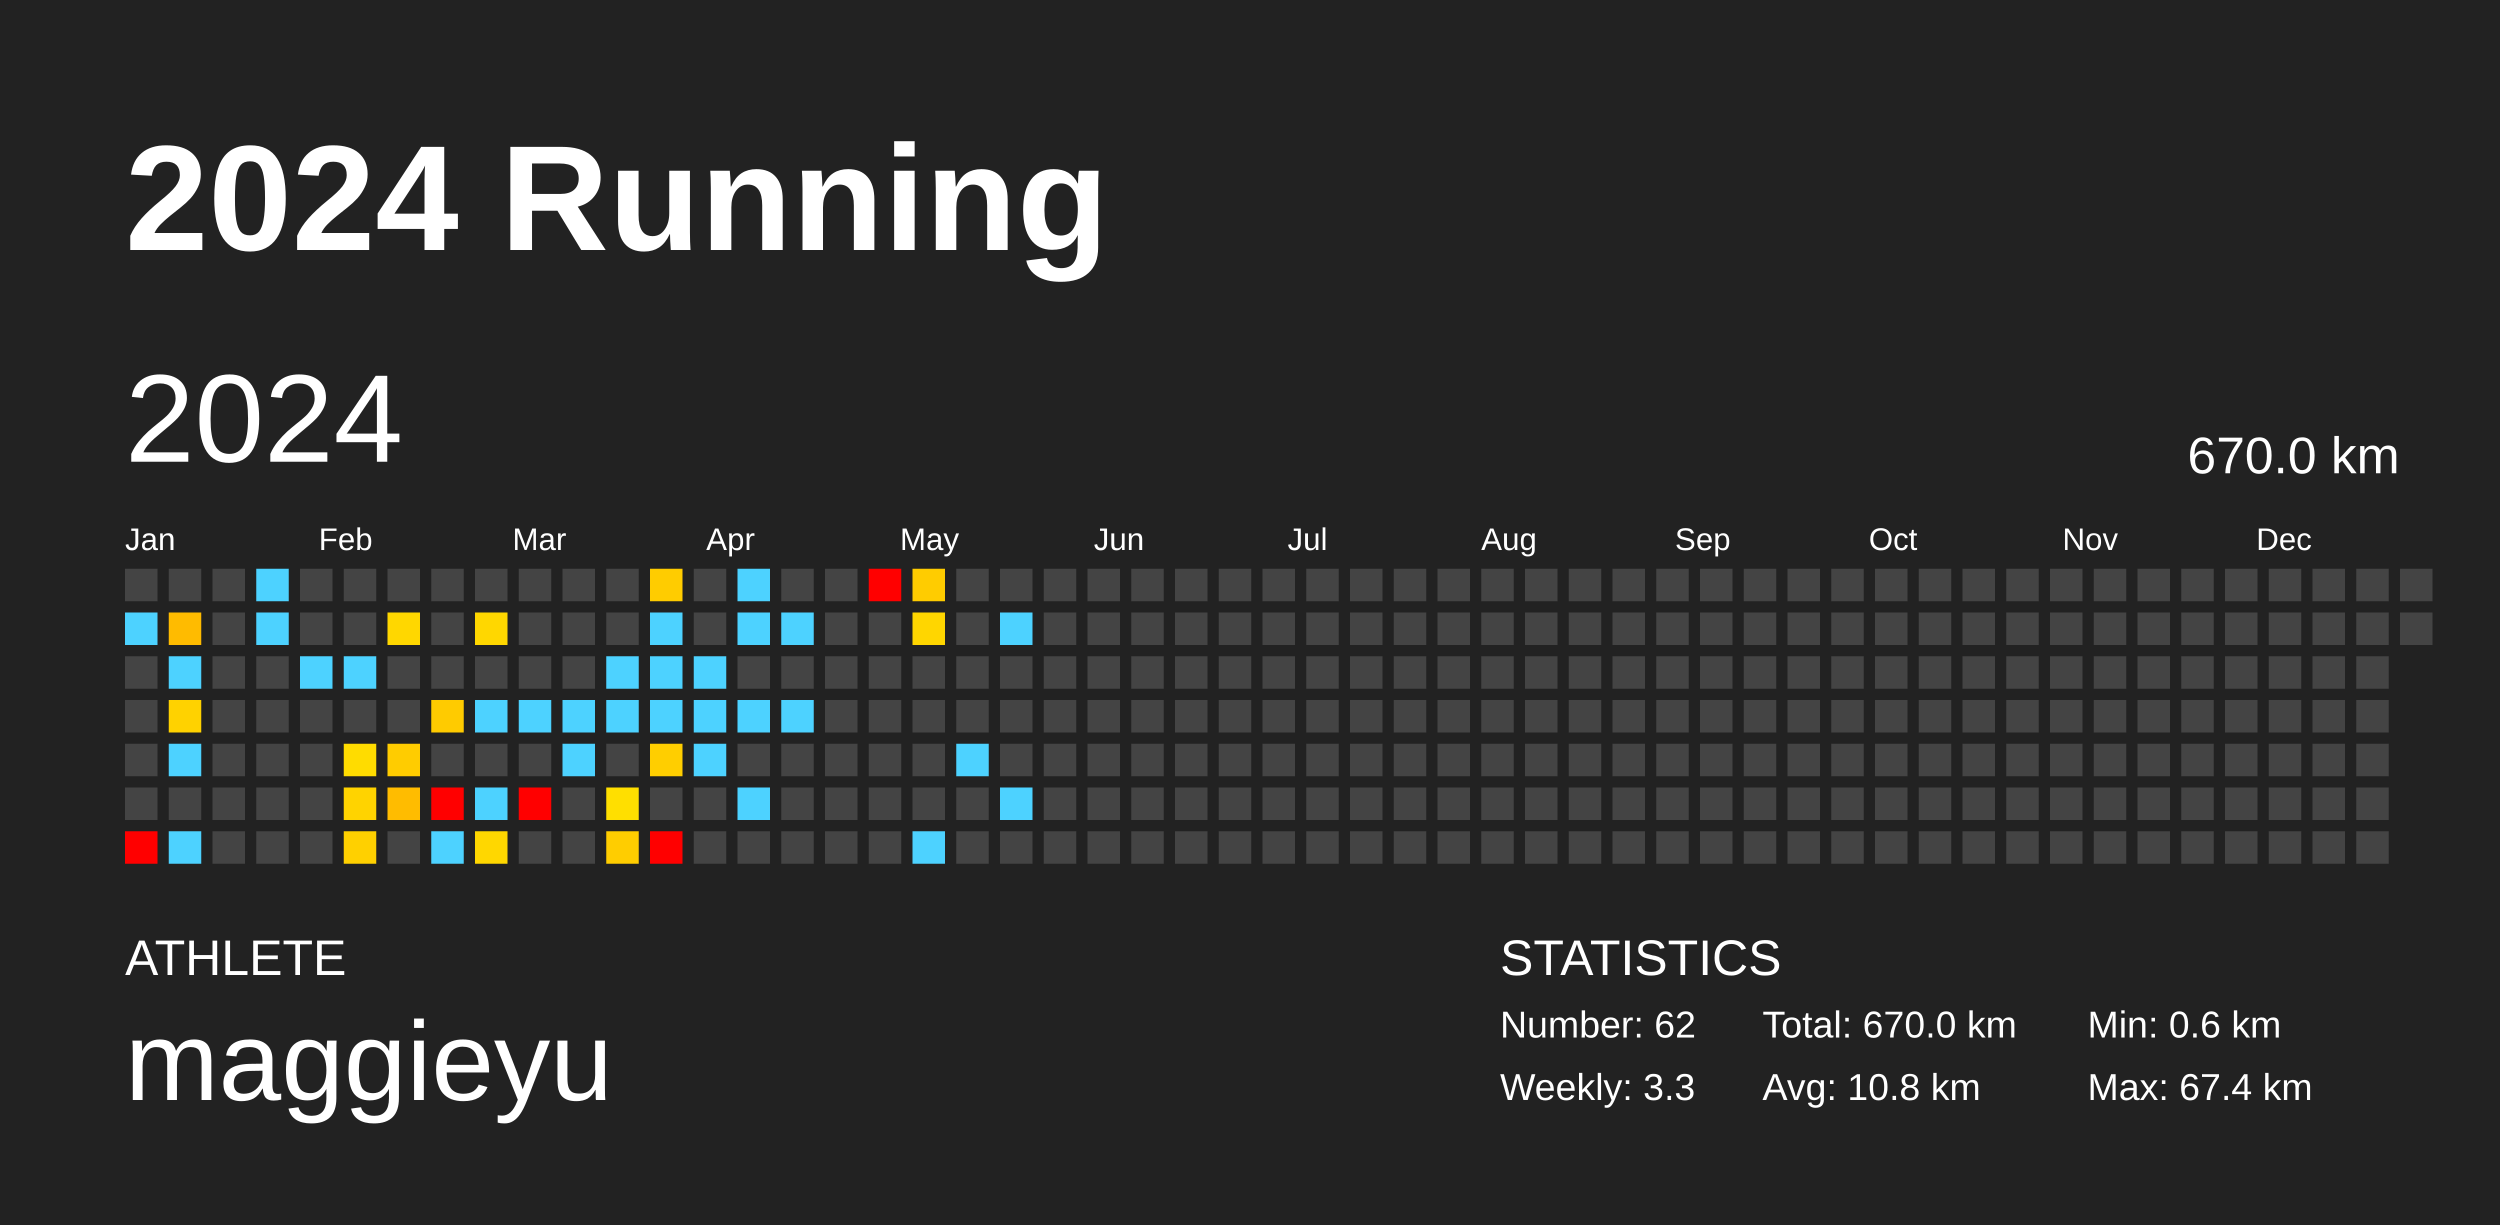
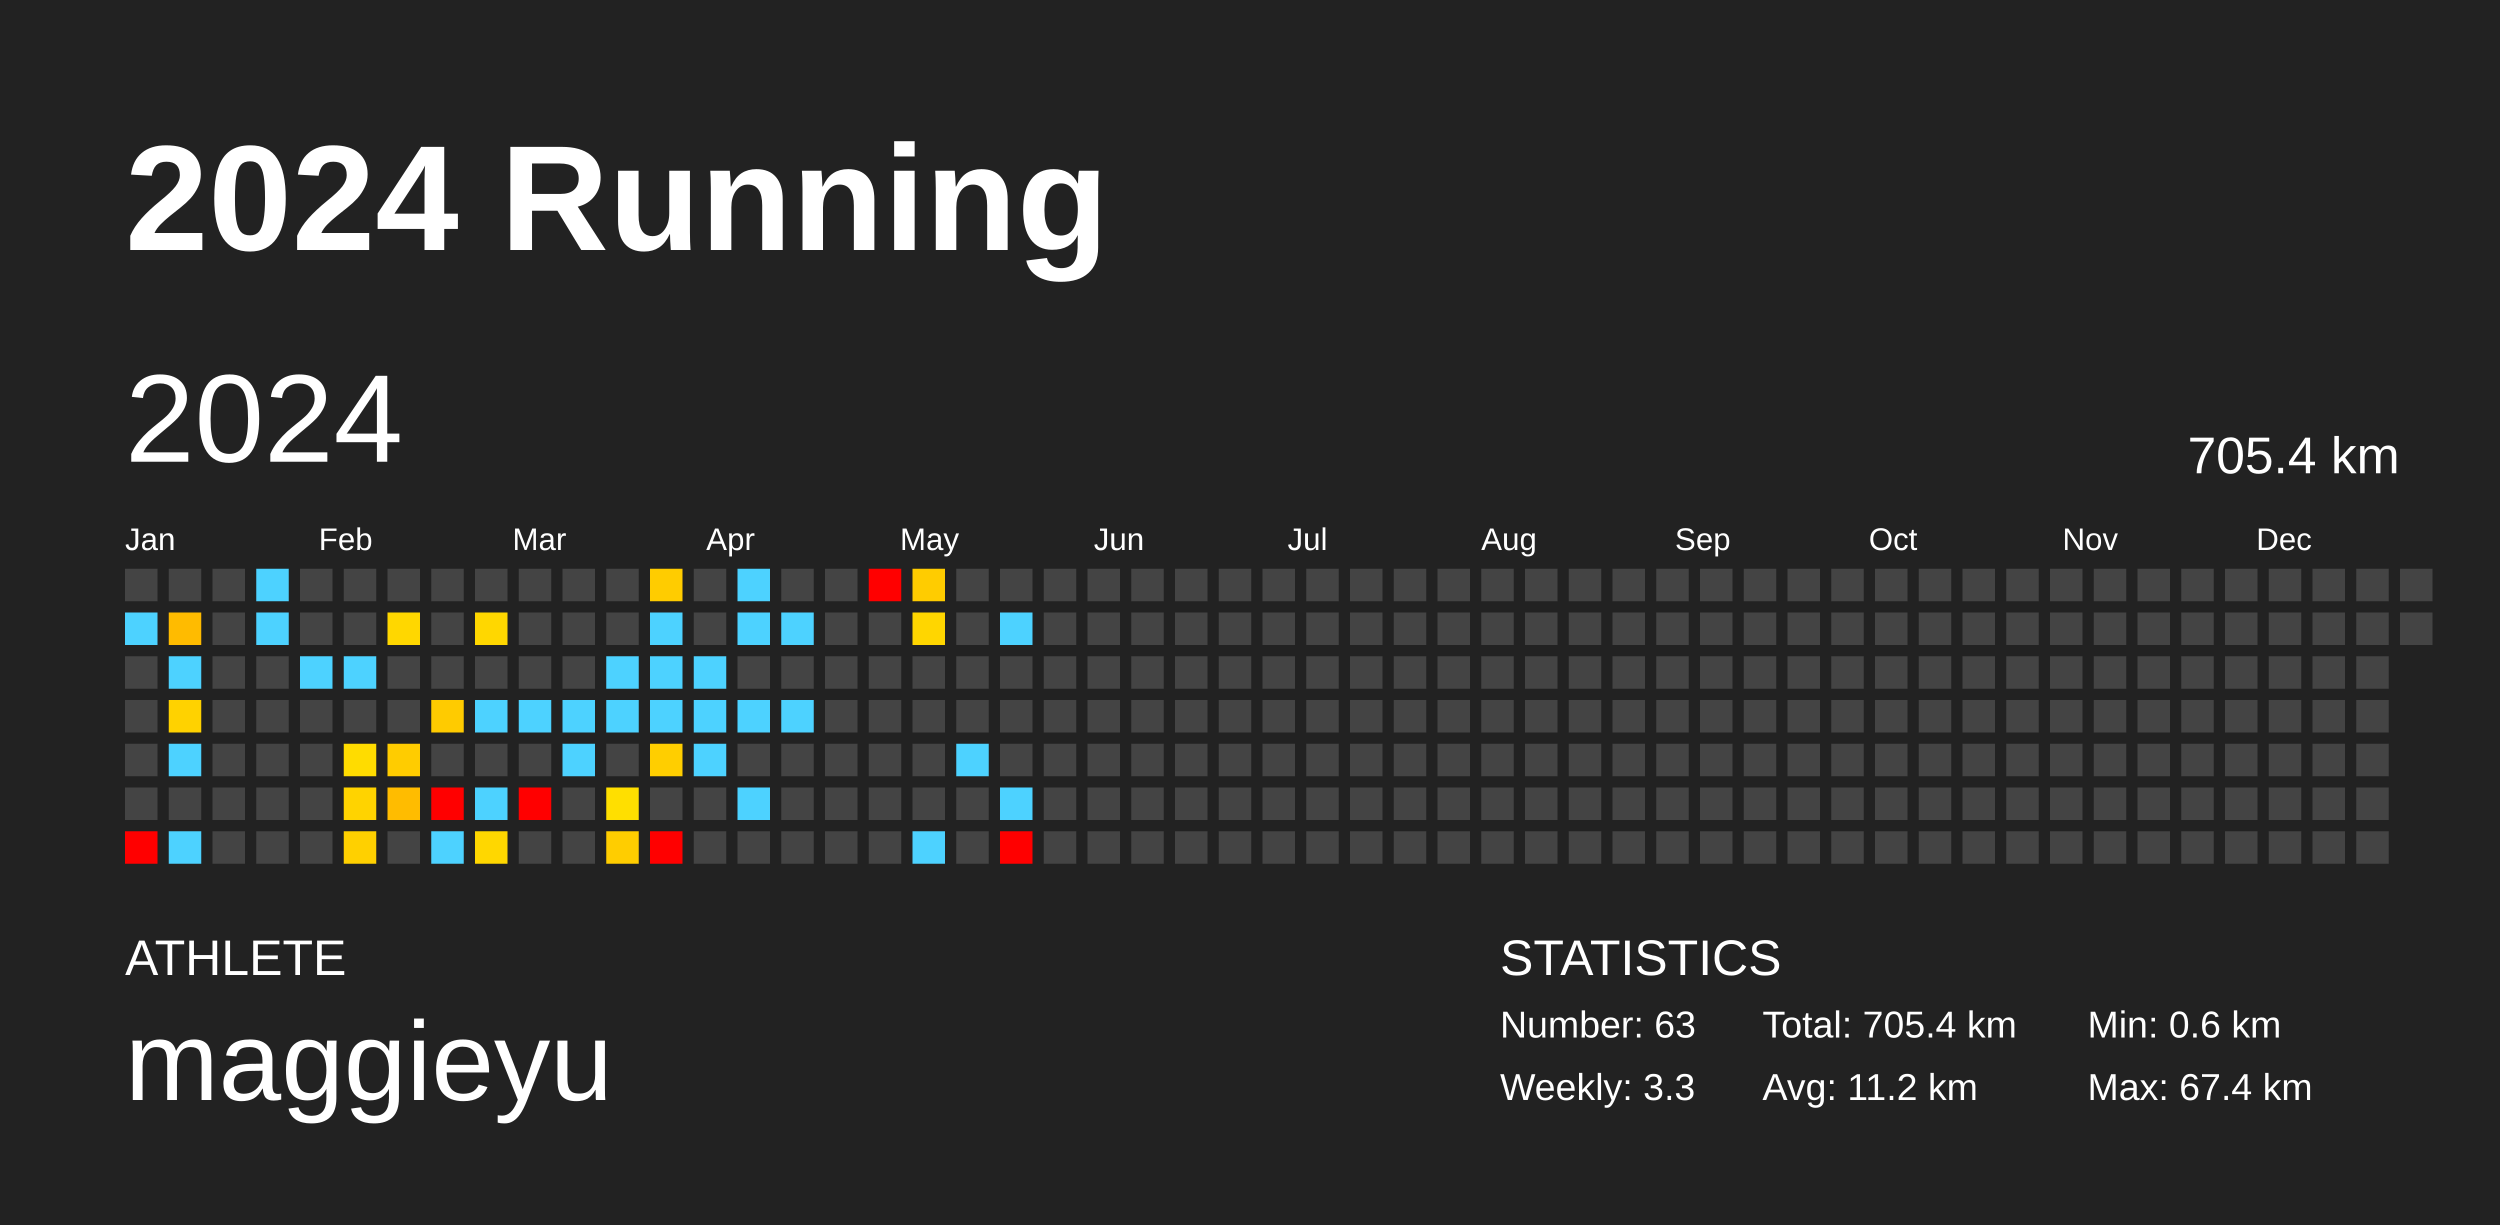
<svg xmlns="http://www.w3.org/2000/svg" baseProfile="full" height="98mm" version="1.1" viewBox="0,0,200,98" width="200mm">
  <defs />
  <rect fill="#222222" height="98" width="200" x="0" y="0" />
  <text fill="#FFFFFF" style="font-size:12px; font-family:Arial; font-weight:bold;" x="10" y="20">2024 Running</text>
  <text fill="#FFFFFF" style="font-size:4px; font-family:Arial" x="10" y="78">ATHLETE</text>
  <text fill="#FFFFFF" style="font-size:9px; font-family:Arial" x="10" y="88">maggieyu</text>
  <text fill="#FFFFFF" style="font-size:4px; font-family:Arial" x="120" y="78">STATISTICS</text>
-   <text fill="#FFFFFF" style="font-size:3px; font-family:Arial" x="120" y="83">Number: 62</text>
+   <text fill="#FFFFFF" style="font-size:3px; font-family:Arial" x="120" y="83">Number: 63</text>
  <text fill="#FFFFFF" style="font-size:3px; font-family:Arial" x="120" y="88">Weekly: 3.3</text>
-   <text fill="#FFFFFF" style="font-size:3px; font-family:Arial" x="141" y="83">Total: 670.0 km</text>
-   <text fill="#FFFFFF" style="font-size:3px; font-family:Arial" x="141" y="88">Avg: 10.8 km</text>
+   <text fill="#FFFFFF" style="font-size:3px; font-family:Arial" x="141" y="83">Total: 705.4 km</text>
+   <text fill="#FFFFFF" style="font-size:3px; font-family:Arial" x="141" y="88">Avg: 11.2 km</text>
  <text fill="#FFFFFF" style="font-size:3px; font-family:Arial" x="167" y="83">Min: 0.6 km</text>
  <text fill="#FFFFFF" style="font-size:3px; font-family:Arial" x="167" y="88">Max: 67.4 km</text>
  <text dominant-baseline="hanging" fill="#FFFFFF" style="font-size:10.0px; font-family:Arial;" x="10" y="30">2024</text>
-   <text dominant-baseline="hanging" fill="#FFFFFF" style="font-size:4.125px; font-family:Arial;" x="175" y="35">670.0 km</text>
+   <text dominant-baseline="hanging" fill="#FFFFFF" style="font-size:4.125px; font-family:Arial;" x="175" y="35">705.4 km</text>
  <text fill="#FFFFFF" style="font-size:2.5px; font-family:Arial" x="10.0" y="44">Jan</text>
  <text fill="#FFFFFF" style="font-size:2.5px; font-family:Arial" x="25.5" y="44">Feb</text>
  <text fill="#FFFFFF" style="font-size:2.5px; font-family:Arial" x="41.0" y="44">Mar</text>
  <text fill="#FFFFFF" style="font-size:2.5px; font-family:Arial" x="56.5" y="44">Apr</text>
  <text fill="#FFFFFF" style="font-size:2.5px; font-family:Arial" x="72.0" y="44">May</text>
  <text fill="#FFFFFF" style="font-size:2.5px; font-family:Arial" x="87.5" y="44">Jun</text>
  <text fill="#FFFFFF" style="font-size:2.5px; font-family:Arial" x="103.0" y="44">Jul</text>
  <text fill="#FFFFFF" style="font-size:2.5px; font-family:Arial" x="118.5" y="44">Aug</text>
  <text fill="#FFFFFF" style="font-size:2.5px; font-family:Arial" x="134.0" y="44">Sep</text>
  <text fill="#FFFFFF" style="font-size:2.5px; font-family:Arial" x="149.5" y="44">Oct</text>
  <text fill="#FFFFFF" style="font-size:2.5px; font-family:Arial" x="165.0" y="44">Nov</text>
  <text fill="#FFFFFF" style="font-size:2.5px; font-family:Arial" x="180.5" y="44">Dec</text>
  <rect fill="#444444" height="2.6" width="2.6" x="10.0" y="45.5" />
  <rect fill="#4dd2ff" height="2.6" width="2.6" x="10.0" y="49.0" />
  <rect fill="#444444" height="2.6" width="2.6" x="10.0" y="52.5" />
  <rect fill="#444444" height="2.6" width="2.6" x="10.0" y="56.0" />
  <rect fill="#444444" height="2.6" width="2.6" x="10.0" y="59.5" />
  <rect fill="#444444" height="2.6" width="2.6" x="10.0" y="63.0" />
  <rect fill="red" height="2.6" width="2.6" x="10.0" y="66.5" />
  <rect fill="#444444" height="2.6" width="2.6" x="13.5" y="45.5" />
  <rect fill="#ffbb00" height="2.6" width="2.6" x="13.5" y="49.0" />
  <rect fill="#4dd2ff" height="2.6" width="2.6" x="13.5" y="52.5" />
  <rect fill="#ffd200" height="2.6" width="2.6" x="13.5" y="56.0" />
  <rect fill="#4dd2ff" height="2.6" width="2.6" x="13.5" y="59.5" />
  <rect fill="#444444" height="2.6" width="2.6" x="13.5" y="63.0" />
  <rect fill="#4dd2ff" height="2.6" width="2.6" x="13.5" y="66.5" />
  <rect fill="#444444" height="2.6" width="2.6" x="17.0" y="45.5" />
  <rect fill="#444444" height="2.6" width="2.6" x="17.0" y="49.0" />
  <rect fill="#444444" height="2.6" width="2.6" x="17.0" y="52.5" />
  <rect fill="#444444" height="2.6" width="2.6" x="17.0" y="56.0" />
  <rect fill="#444444" height="2.6" width="2.6" x="17.0" y="59.5" />
  <rect fill="#444444" height="2.6" width="2.6" x="17.0" y="63.0" />
  <rect fill="#444444" height="2.6" width="2.6" x="17.0" y="66.5" />
  <rect fill="#4dd2ff" height="2.6" width="2.6" x="20.5" y="45.5" />
  <rect fill="#4dd2ff" height="2.6" width="2.6" x="20.5" y="49.0" />
  <rect fill="#444444" height="2.6" width="2.6" x="20.5" y="52.5" />
  <rect fill="#444444" height="2.6" width="2.6" x="20.5" y="56.0" />
  <rect fill="#444444" height="2.6" width="2.6" x="20.5" y="59.5" />
  <rect fill="#444444" height="2.6" width="2.6" x="20.5" y="63.0" />
  <rect fill="#444444" height="2.6" width="2.6" x="20.5" y="66.5" />
  <rect fill="#444444" height="2.6" width="2.6" x="24.0" y="45.5" />
  <rect fill="#444444" height="2.6" width="2.6" x="24.0" y="49.0" />
  <rect fill="#4dd2ff" height="2.6" width="2.6" x="24.0" y="52.5" />
  <rect fill="#444444" height="2.6" width="2.6" x="24.0" y="56.0" />
  <rect fill="#444444" height="2.6" width="2.6" x="24.0" y="59.5" />
  <rect fill="#444444" height="2.6" width="2.6" x="24.0" y="63.0" />
  <rect fill="#444444" height="2.6" width="2.6" x="24.0" y="66.5" />
  <rect fill="#444444" height="2.6" width="2.6" x="27.5" y="45.5" />
  <rect fill="#444444" height="2.6" width="2.6" x="27.5" y="49.0" />
  <rect fill="#4dd2ff" height="2.6" width="2.6" x="27.5" y="52.5" />
  <rect fill="#444444" height="2.6" width="2.6" x="27.5" y="56.0" />
  <rect fill="#ffdc00" height="2.6" width="2.6" x="27.5" y="59.5" />
  <rect fill="#ffd300" height="2.6" width="2.6" x="27.5" y="63.0" />
  <rect fill="#ffd000" height="2.6" width="2.6" x="27.5" y="66.5" />
  <rect fill="#444444" height="2.6" width="2.6" x="31.0" y="45.5" />
  <rect fill="#ffd700" height="2.6" width="2.6" x="31.0" y="49.0" />
  <rect fill="#444444" height="2.6" width="2.6" x="31.0" y="52.5" />
  <rect fill="#444444" height="2.6" width="2.6" x="31.0" y="56.0" />
  <rect fill="#ffcc00" height="2.6" width="2.6" x="31.0" y="59.5" />
  <rect fill="#ffbc00" height="2.6" width="2.6" x="31.0" y="63.0" />
  <rect fill="#444444" height="2.6" width="2.6" x="31.0" y="66.5" />
  <rect fill="#444444" height="2.6" width="2.6" x="34.5" y="45.5" />
  <rect fill="#444444" height="2.6" width="2.6" x="34.5" y="49.0" />
  <rect fill="#444444" height="2.6" width="2.6" x="34.5" y="52.5" />
  <rect fill="#ffcb00" height="2.6" width="2.6" x="34.5" y="56.0" />
  <rect fill="#444444" height="2.6" width="2.6" x="34.5" y="59.5" />
  <rect fill="red" height="2.6" width="2.6" x="34.5" y="63.0" />
  <rect fill="#4dd2ff" height="2.6" width="2.6" x="34.5" y="66.5" />
  <rect fill="#444444" height="2.6" width="2.6" x="38.0" y="45.5" />
  <rect fill="#ffd700" height="2.6" width="2.6" x="38.0" y="49.0" />
  <rect fill="#444444" height="2.6" width="2.6" x="38.0" y="52.5" />
  <rect fill="#4dd2ff" height="2.6" width="2.6" x="38.0" y="56.0" />
  <rect fill="#444444" height="2.6" width="2.6" x="38.0" y="59.5" />
  <rect fill="#4dd2ff" height="2.6" width="2.6" x="38.0" y="63.0" />
  <rect fill="#ffd700" height="2.6" width="2.6" x="38.0" y="66.5" />
  <rect fill="#444444" height="2.6" width="2.6" x="41.5" y="45.5" />
  <rect fill="#444444" height="2.6" width="2.6" x="41.5" y="49.0" />
  <rect fill="#444444" height="2.6" width="2.6" x="41.5" y="52.5" />
  <rect fill="#4dd2ff" height="2.6" width="2.6" x="41.5" y="56.0" />
  <rect fill="#444444" height="2.6" width="2.6" x="41.5" y="59.5" />
  <rect fill="red" height="2.6" width="2.6" x="41.5" y="63.0" />
  <rect fill="#444444" height="2.6" width="2.6" x="41.5" y="66.5" />
  <rect fill="#444444" height="2.6" width="2.6" x="45.0" y="45.5" />
  <rect fill="#444444" height="2.6" width="2.6" x="45.0" y="49.0" />
  <rect fill="#444444" height="2.6" width="2.6" x="45.0" y="52.5" />
  <rect fill="#4dd2ff" height="2.6" width="2.6" x="45.0" y="56.0" />
  <rect fill="#4dd2ff" height="2.6" width="2.6" x="45.0" y="59.5" />
  <rect fill="#444444" height="2.6" width="2.6" x="45.0" y="63.0" />
  <rect fill="#444444" height="2.6" width="2.6" x="45.0" y="66.5" />
  <rect fill="#444444" height="2.6" width="2.6" x="48.5" y="45.5" />
  <rect fill="#444444" height="2.6" width="2.6" x="48.5" y="49.0" />
  <rect fill="#4dd2ff" height="2.6" width="2.6" x="48.5" y="52.5" />
  <rect fill="#4dd2ff" height="2.6" width="2.6" x="48.5" y="56.0" />
  <rect fill="#444444" height="2.6" width="2.6" x="48.5" y="59.5" />
  <rect fill="#ffdf00" height="2.6" width="2.6" x="48.5" y="63.0" />
  <rect fill="#ffcd00" height="2.6" width="2.6" x="48.5" y="66.5" />
  <rect fill="#ffcc00" height="2.6" width="2.6" x="52.0" y="45.5" />
  <rect fill="#4dd2ff" height="2.6" width="2.6" x="52.0" y="49.0" />
  <rect fill="#4dd2ff" height="2.6" width="2.6" x="52.0" y="52.5" />
  <rect fill="#4dd2ff" height="2.6" width="2.6" x="52.0" y="56.0" />
  <rect fill="#ffce00" height="2.6" width="2.6" x="52.0" y="59.5" />
  <rect fill="#444444" height="2.6" width="2.6" x="52.0" y="63.0" />
  <rect fill="red" height="2.6" width="2.6" x="52.0" y="66.5" />
  <rect fill="#444444" height="2.6" width="2.6" x="55.5" y="45.5" />
  <rect fill="#444444" height="2.6" width="2.6" x="55.5" y="49.0" />
  <rect fill="#4dd2ff" height="2.6" width="2.6" x="55.5" y="52.5" />
  <rect fill="#4dd2ff" height="2.6" width="2.6" x="55.5" y="56.0" />
  <rect fill="#4dd2ff" height="2.6" width="2.6" x="55.5" y="59.5" />
  <rect fill="#444444" height="2.6" width="2.6" x="55.5" y="63.0" />
  <rect fill="#444444" height="2.6" width="2.6" x="55.5" y="66.5" />
  <rect fill="#4dd2ff" height="2.6" width="2.6" x="59.0" y="45.5" />
  <rect fill="#4dd2ff" height="2.6" width="2.6" x="59.0" y="49.0" />
  <rect fill="#444444" height="2.6" width="2.6" x="59.0" y="52.5" />
  <rect fill="#4dd2ff" height="2.6" width="2.6" x="59.0" y="56.0" />
  <rect fill="#444444" height="2.6" width="2.6" x="59.0" y="59.5" />
  <rect fill="#4dd2ff" height="2.6" width="2.6" x="59.0" y="63.0" />
  <rect fill="#444444" height="2.6" width="2.6" x="59.0" y="66.5" />
  <rect fill="#444444" height="2.6" width="2.6" x="62.5" y="45.5" />
  <rect fill="#4dd2ff" height="2.6" width="2.6" x="62.5" y="49.0" />
  <rect fill="#444444" height="2.6" width="2.6" x="62.5" y="52.5" />
  <rect fill="#4dd2ff" height="2.6" width="2.6" x="62.5" y="56.0" />
  <rect fill="#444444" height="2.6" width="2.6" x="62.5" y="59.5" />
  <rect fill="#444444" height="2.6" width="2.6" x="62.5" y="63.0" />
  <rect fill="#444444" height="2.6" width="2.6" x="62.5" y="66.5" />
  <rect fill="#444444" height="2.6" width="2.6" x="66.0" y="45.5" />
  <rect fill="#444444" height="2.6" width="2.6" x="66.0" y="49.0" />
  <rect fill="#444444" height="2.6" width="2.6" x="66.0" y="52.5" />
  <rect fill="#444444" height="2.6" width="2.6" x="66.0" y="56.0" />
  <rect fill="#444444" height="2.6" width="2.6" x="66.0" y="59.5" />
  <rect fill="#444444" height="2.6" width="2.6" x="66.0" y="63.0" />
  <rect fill="#444444" height="2.6" width="2.6" x="66.0" y="66.5" />
  <rect fill="red" height="2.6" width="2.6" x="69.5" y="45.5" />
  <rect fill="#444444" height="2.6" width="2.6" x="69.5" y="49.0" />
  <rect fill="#444444" height="2.6" width="2.6" x="69.5" y="52.5" />
  <rect fill="#444444" height="2.6" width="2.6" x="69.5" y="56.0" />
  <rect fill="#444444" height="2.6" width="2.6" x="69.5" y="59.5" />
  <rect fill="#444444" height="2.6" width="2.6" x="69.5" y="63.0" />
  <rect fill="#444444" height="2.6" width="2.6" x="69.5" y="66.5" />
  <rect fill="#ffcc00" height="2.6" width="2.6" x="73.0" y="45.5" />
  <rect fill="#ffd600" height="2.6" width="2.6" x="73.0" y="49.0" />
  <rect fill="#444444" height="2.6" width="2.6" x="73.0" y="52.5" />
  <rect fill="#444444" height="2.6" width="2.6" x="73.0" y="56.0" />
  <rect fill="#444444" height="2.6" width="2.6" x="73.0" y="59.5" />
  <rect fill="#444444" height="2.6" width="2.6" x="73.0" y="63.0" />
  <rect fill="#4dd2ff" height="2.6" width="2.6" x="73.0" y="66.5" />
  <rect fill="#444444" height="2.6" width="2.6" x="76.5" y="45.5" />
  <rect fill="#444444" height="2.6" width="2.6" x="76.5" y="49.0" />
  <rect fill="#444444" height="2.6" width="2.6" x="76.5" y="52.5" />
  <rect fill="#444444" height="2.6" width="2.6" x="76.5" y="56.0" />
  <rect fill="#4dd2ff" height="2.6" width="2.6" x="76.5" y="59.5" />
  <rect fill="#444444" height="2.6" width="2.6" x="76.5" y="63.0" />
  <rect fill="#444444" height="2.6" width="2.6" x="76.5" y="66.5" />
  <rect fill="#444444" height="2.6" width="2.6" x="80.0" y="45.5" />
  <rect fill="#4dd2ff" height="2.6" width="2.6" x="80.0" y="49.0" />
  <rect fill="#444444" height="2.6" width="2.6" x="80.0" y="52.5" />
  <rect fill="#444444" height="2.6" width="2.6" x="80.0" y="56.0" />
  <rect fill="#444444" height="2.6" width="2.6" x="80.0" y="59.5" />
  <rect fill="#4dd2ff" height="2.6" width="2.6" x="80.0" y="63.0" />
-   <rect fill="#444444" height="2.6" width="2.6" x="80.0" y="66.5" />
+   <rect fill="red" height="2.6" width="2.6" x="80.0" y="66.5" />
  <rect fill="#444444" height="2.6" width="2.6" x="83.5" y="45.5" />
  <rect fill="#444444" height="2.6" width="2.6" x="83.5" y="49.0" />
  <rect fill="#444444" height="2.6" width="2.6" x="83.5" y="52.5" />
  <rect fill="#444444" height="2.6" width="2.6" x="83.5" y="56.0" />
  <rect fill="#444444" height="2.6" width="2.6" x="83.5" y="59.5" />
  <rect fill="#444444" height="2.6" width="2.6" x="83.5" y="63.0" />
  <rect fill="#444444" height="2.6" width="2.6" x="83.5" y="66.5" />
  <rect fill="#444444" height="2.6" width="2.6" x="87.0" y="45.5" />
  <rect fill="#444444" height="2.6" width="2.6" x="87.0" y="49.0" />
  <rect fill="#444444" height="2.6" width="2.6" x="87.0" y="52.5" />
  <rect fill="#444444" height="2.6" width="2.6" x="87.0" y="56.0" />
  <rect fill="#444444" height="2.6" width="2.6" x="87.0" y="59.5" />
  <rect fill="#444444" height="2.6" width="2.6" x="87.0" y="63.0" />
  <rect fill="#444444" height="2.6" width="2.6" x="87.0" y="66.5" />
  <rect fill="#444444" height="2.6" width="2.6" x="90.5" y="45.5" />
  <rect fill="#444444" height="2.6" width="2.6" x="90.5" y="49.0" />
  <rect fill="#444444" height="2.6" width="2.6" x="90.5" y="52.5" />
  <rect fill="#444444" height="2.6" width="2.6" x="90.5" y="56.0" />
  <rect fill="#444444" height="2.6" width="2.6" x="90.5" y="59.5" />
  <rect fill="#444444" height="2.6" width="2.6" x="90.5" y="63.0" />
  <rect fill="#444444" height="2.6" width="2.6" x="90.5" y="66.5" />
  <rect fill="#444444" height="2.6" width="2.6" x="94.0" y="45.5" />
  <rect fill="#444444" height="2.6" width="2.6" x="94.0" y="49.0" />
  <rect fill="#444444" height="2.6" width="2.6" x="94.0" y="52.5" />
  <rect fill="#444444" height="2.6" width="2.6" x="94.0" y="56.0" />
  <rect fill="#444444" height="2.6" width="2.6" x="94.0" y="59.5" />
  <rect fill="#444444" height="2.6" width="2.6" x="94.0" y="63.0" />
  <rect fill="#444444" height="2.6" width="2.6" x="94.0" y="66.5" />
  <rect fill="#444444" height="2.6" width="2.6" x="97.5" y="45.5" />
  <rect fill="#444444" height="2.6" width="2.6" x="97.5" y="49.0" />
  <rect fill="#444444" height="2.6" width="2.6" x="97.5" y="52.5" />
  <rect fill="#444444" height="2.6" width="2.6" x="97.5" y="56.0" />
  <rect fill="#444444" height="2.6" width="2.6" x="97.5" y="59.5" />
  <rect fill="#444444" height="2.6" width="2.6" x="97.5" y="63.0" />
  <rect fill="#444444" height="2.6" width="2.6" x="97.5" y="66.5" />
  <rect fill="#444444" height="2.6" width="2.6" x="101.0" y="45.5" />
  <rect fill="#444444" height="2.6" width="2.6" x="101.0" y="49.0" />
  <rect fill="#444444" height="2.6" width="2.6" x="101.0" y="52.5" />
  <rect fill="#444444" height="2.6" width="2.6" x="101.0" y="56.0" />
  <rect fill="#444444" height="2.6" width="2.6" x="101.0" y="59.5" />
  <rect fill="#444444" height="2.6" width="2.6" x="101.0" y="63.0" />
  <rect fill="#444444" height="2.6" width="2.6" x="101.0" y="66.5" />
  <rect fill="#444444" height="2.6" width="2.6" x="104.5" y="45.5" />
  <rect fill="#444444" height="2.6" width="2.6" x="104.5" y="49.0" />
  <rect fill="#444444" height="2.6" width="2.6" x="104.5" y="52.5" />
  <rect fill="#444444" height="2.6" width="2.6" x="104.5" y="56.0" />
  <rect fill="#444444" height="2.6" width="2.6" x="104.5" y="59.5" />
  <rect fill="#444444" height="2.6" width="2.6" x="104.5" y="63.0" />
  <rect fill="#444444" height="2.6" width="2.6" x="104.5" y="66.5" />
  <rect fill="#444444" height="2.6" width="2.6" x="108.0" y="45.5" />
  <rect fill="#444444" height="2.6" width="2.6" x="108.0" y="49.0" />
  <rect fill="#444444" height="2.6" width="2.6" x="108.0" y="52.5" />
  <rect fill="#444444" height="2.6" width="2.6" x="108.0" y="56.0" />
  <rect fill="#444444" height="2.6" width="2.6" x="108.0" y="59.5" />
  <rect fill="#444444" height="2.6" width="2.6" x="108.0" y="63.0" />
  <rect fill="#444444" height="2.6" width="2.6" x="108.0" y="66.5" />
  <rect fill="#444444" height="2.6" width="2.6" x="111.5" y="45.5" />
  <rect fill="#444444" height="2.6" width="2.6" x="111.5" y="49.0" />
  <rect fill="#444444" height="2.6" width="2.6" x="111.5" y="52.5" />
  <rect fill="#444444" height="2.6" width="2.6" x="111.5" y="56.0" />
  <rect fill="#444444" height="2.6" width="2.6" x="111.5" y="59.5" />
  <rect fill="#444444" height="2.6" width="2.6" x="111.5" y="63.0" />
  <rect fill="#444444" height="2.6" width="2.6" x="111.5" y="66.5" />
  <rect fill="#444444" height="2.6" width="2.6" x="115.0" y="45.5" />
  <rect fill="#444444" height="2.6" width="2.6" x="115.0" y="49.0" />
  <rect fill="#444444" height="2.6" width="2.6" x="115.0" y="52.5" />
  <rect fill="#444444" height="2.6" width="2.6" x="115.0" y="56.0" />
  <rect fill="#444444" height="2.6" width="2.6" x="115.0" y="59.5" />
  <rect fill="#444444" height="2.6" width="2.6" x="115.0" y="63.0" />
  <rect fill="#444444" height="2.6" width="2.6" x="115.0" y="66.5" />
  <rect fill="#444444" height="2.6" width="2.6" x="118.5" y="45.5" />
  <rect fill="#444444" height="2.6" width="2.6" x="118.5" y="49.0" />
  <rect fill="#444444" height="2.6" width="2.6" x="118.5" y="52.5" />
  <rect fill="#444444" height="2.6" width="2.6" x="118.5" y="56.0" />
  <rect fill="#444444" height="2.6" width="2.6" x="118.5" y="59.5" />
  <rect fill="#444444" height="2.6" width="2.6" x="118.5" y="63.0" />
  <rect fill="#444444" height="2.6" width="2.6" x="118.5" y="66.5" />
  <rect fill="#444444" height="2.6" width="2.6" x="122.0" y="45.5" />
  <rect fill="#444444" height="2.6" width="2.6" x="122.0" y="49.0" />
  <rect fill="#444444" height="2.6" width="2.6" x="122.0" y="52.5" />
  <rect fill="#444444" height="2.6" width="2.6" x="122.0" y="56.0" />
  <rect fill="#444444" height="2.6" width="2.6" x="122.0" y="59.5" />
  <rect fill="#444444" height="2.6" width="2.6" x="122.0" y="63.0" />
  <rect fill="#444444" height="2.6" width="2.6" x="122.0" y="66.5" />
  <rect fill="#444444" height="2.6" width="2.6" x="125.5" y="45.5" />
  <rect fill="#444444" height="2.6" width="2.6" x="125.5" y="49.0" />
  <rect fill="#444444" height="2.6" width="2.6" x="125.5" y="52.5" />
  <rect fill="#444444" height="2.6" width="2.6" x="125.5" y="56.0" />
  <rect fill="#444444" height="2.6" width="2.6" x="125.5" y="59.5" />
  <rect fill="#444444" height="2.6" width="2.6" x="125.5" y="63.0" />
  <rect fill="#444444" height="2.6" width="2.6" x="125.5" y="66.5" />
  <rect fill="#444444" height="2.6" width="2.6" x="129.0" y="45.5" />
  <rect fill="#444444" height="2.6" width="2.6" x="129.0" y="49.0" />
  <rect fill="#444444" height="2.6" width="2.6" x="129.0" y="52.5" />
  <rect fill="#444444" height="2.6" width="2.6" x="129.0" y="56.0" />
  <rect fill="#444444" height="2.6" width="2.6" x="129.0" y="59.5" />
  <rect fill="#444444" height="2.6" width="2.6" x="129.0" y="63.0" />
  <rect fill="#444444" height="2.6" width="2.6" x="129.0" y="66.5" />
  <rect fill="#444444" height="2.6" width="2.6" x="132.5" y="45.5" />
  <rect fill="#444444" height="2.6" width="2.6" x="132.5" y="49.0" />
  <rect fill="#444444" height="2.6" width="2.6" x="132.5" y="52.5" />
  <rect fill="#444444" height="2.6" width="2.6" x="132.5" y="56.0" />
  <rect fill="#444444" height="2.6" width="2.6" x="132.5" y="59.5" />
  <rect fill="#444444" height="2.6" width="2.6" x="132.5" y="63.0" />
  <rect fill="#444444" height="2.6" width="2.6" x="132.5" y="66.5" />
  <rect fill="#444444" height="2.6" width="2.6" x="136.0" y="45.5" />
  <rect fill="#444444" height="2.6" width="2.6" x="136.0" y="49.0" />
  <rect fill="#444444" height="2.6" width="2.6" x="136.0" y="52.5" />
  <rect fill="#444444" height="2.6" width="2.6" x="136.0" y="56.0" />
  <rect fill="#444444" height="2.6" width="2.6" x="136.0" y="59.5" />
  <rect fill="#444444" height="2.6" width="2.6" x="136.0" y="63.0" />
  <rect fill="#444444" height="2.6" width="2.6" x="136.0" y="66.5" />
  <rect fill="#444444" height="2.6" width="2.6" x="139.5" y="45.5" />
  <rect fill="#444444" height="2.6" width="2.6" x="139.5" y="49.0" />
  <rect fill="#444444" height="2.6" width="2.6" x="139.5" y="52.5" />
  <rect fill="#444444" height="2.6" width="2.6" x="139.5" y="56.0" />
  <rect fill="#444444" height="2.6" width="2.6" x="139.5" y="59.5" />
  <rect fill="#444444" height="2.6" width="2.6" x="139.5" y="63.0" />
  <rect fill="#444444" height="2.6" width="2.6" x="139.5" y="66.5" />
  <rect fill="#444444" height="2.6" width="2.6" x="143.0" y="45.5" />
  <rect fill="#444444" height="2.6" width="2.6" x="143.0" y="49.0" />
  <rect fill="#444444" height="2.6" width="2.6" x="143.0" y="52.5" />
  <rect fill="#444444" height="2.6" width="2.6" x="143.0" y="56.0" />
  <rect fill="#444444" height="2.6" width="2.6" x="143.0" y="59.5" />
  <rect fill="#444444" height="2.6" width="2.6" x="143.0" y="63.0" />
  <rect fill="#444444" height="2.6" width="2.6" x="143.0" y="66.5" />
  <rect fill="#444444" height="2.6" width="2.6" x="146.5" y="45.5" />
  <rect fill="#444444" height="2.6" width="2.6" x="146.5" y="49.0" />
  <rect fill="#444444" height="2.6" width="2.6" x="146.5" y="52.5" />
  <rect fill="#444444" height="2.6" width="2.6" x="146.5" y="56.0" />
  <rect fill="#444444" height="2.6" width="2.6" x="146.5" y="59.5" />
  <rect fill="#444444" height="2.6" width="2.6" x="146.5" y="63.0" />
  <rect fill="#444444" height="2.6" width="2.6" x="146.5" y="66.5" />
  <rect fill="#444444" height="2.6" width="2.6" x="150.0" y="45.5" />
  <rect fill="#444444" height="2.6" width="2.6" x="150.0" y="49.0" />
  <rect fill="#444444" height="2.6" width="2.6" x="150.0" y="52.5" />
  <rect fill="#444444" height="2.6" width="2.6" x="150.0" y="56.0" />
  <rect fill="#444444" height="2.6" width="2.6" x="150.0" y="59.5" />
  <rect fill="#444444" height="2.6" width="2.6" x="150.0" y="63.0" />
  <rect fill="#444444" height="2.6" width="2.6" x="150.0" y="66.5" />
  <rect fill="#444444" height="2.6" width="2.6" x="153.5" y="45.5" />
  <rect fill="#444444" height="2.6" width="2.6" x="153.5" y="49.0" />
  <rect fill="#444444" height="2.6" width="2.6" x="153.5" y="52.5" />
  <rect fill="#444444" height="2.6" width="2.6" x="153.5" y="56.0" />
  <rect fill="#444444" height="2.6" width="2.6" x="153.5" y="59.5" />
  <rect fill="#444444" height="2.6" width="2.6" x="153.5" y="63.0" />
  <rect fill="#444444" height="2.6" width="2.6" x="153.5" y="66.5" />
  <rect fill="#444444" height="2.6" width="2.6" x="157.0" y="45.5" />
  <rect fill="#444444" height="2.6" width="2.6" x="157.0" y="49.0" />
  <rect fill="#444444" height="2.6" width="2.6" x="157.0" y="52.5" />
  <rect fill="#444444" height="2.6" width="2.6" x="157.0" y="56.0" />
  <rect fill="#444444" height="2.6" width="2.6" x="157.0" y="59.5" />
  <rect fill="#444444" height="2.6" width="2.6" x="157.0" y="63.0" />
  <rect fill="#444444" height="2.6" width="2.6" x="157.0" y="66.5" />
  <rect fill="#444444" height="2.6" width="2.6" x="160.5" y="45.5" />
  <rect fill="#444444" height="2.6" width="2.6" x="160.5" y="49.0" />
  <rect fill="#444444" height="2.6" width="2.6" x="160.5" y="52.5" />
  <rect fill="#444444" height="2.6" width="2.6" x="160.5" y="56.0" />
  <rect fill="#444444" height="2.6" width="2.6" x="160.5" y="59.5" />
  <rect fill="#444444" height="2.6" width="2.6" x="160.5" y="63.0" />
  <rect fill="#444444" height="2.6" width="2.6" x="160.5" y="66.5" />
  <rect fill="#444444" height="2.6" width="2.6" x="164.0" y="45.5" />
  <rect fill="#444444" height="2.6" width="2.6" x="164.0" y="49.0" />
  <rect fill="#444444" height="2.6" width="2.6" x="164.0" y="52.5" />
  <rect fill="#444444" height="2.6" width="2.6" x="164.0" y="56.0" />
  <rect fill="#444444" height="2.6" width="2.6" x="164.0" y="59.5" />
  <rect fill="#444444" height="2.6" width="2.6" x="164.0" y="63.0" />
  <rect fill="#444444" height="2.6" width="2.6" x="164.0" y="66.5" />
  <rect fill="#444444" height="2.6" width="2.6" x="167.5" y="45.5" />
  <rect fill="#444444" height="2.6" width="2.6" x="167.5" y="49.0" />
  <rect fill="#444444" height="2.6" width="2.6" x="167.5" y="52.5" />
  <rect fill="#444444" height="2.6" width="2.6" x="167.5" y="56.0" />
  <rect fill="#444444" height="2.6" width="2.6" x="167.5" y="59.5" />
  <rect fill="#444444" height="2.6" width="2.6" x="167.5" y="63.0" />
  <rect fill="#444444" height="2.6" width="2.6" x="167.5" y="66.5" />
  <rect fill="#444444" height="2.6" width="2.6" x="171.0" y="45.5" />
  <rect fill="#444444" height="2.6" width="2.6" x="171.0" y="49.0" />
  <rect fill="#444444" height="2.6" width="2.6" x="171.0" y="52.5" />
  <rect fill="#444444" height="2.6" width="2.6" x="171.0" y="56.0" />
  <rect fill="#444444" height="2.6" width="2.6" x="171.0" y="59.5" />
  <rect fill="#444444" height="2.6" width="2.6" x="171.0" y="63.0" />
  <rect fill="#444444" height="2.6" width="2.6" x="171.0" y="66.5" />
  <rect fill="#444444" height="2.6" width="2.6" x="174.5" y="45.5" />
  <rect fill="#444444" height="2.6" width="2.6" x="174.5" y="49.0" />
  <rect fill="#444444" height="2.6" width="2.6" x="174.5" y="52.5" />
  <rect fill="#444444" height="2.6" width="2.6" x="174.5" y="56.0" />
  <rect fill="#444444" height="2.6" width="2.6" x="174.5" y="59.5" />
  <rect fill="#444444" height="2.6" width="2.6" x="174.5" y="63.0" />
  <rect fill="#444444" height="2.6" width="2.6" x="174.5" y="66.5" />
  <rect fill="#444444" height="2.6" width="2.6" x="178.0" y="45.5" />
  <rect fill="#444444" height="2.6" width="2.6" x="178.0" y="49.0" />
  <rect fill="#444444" height="2.6" width="2.6" x="178.0" y="52.5" />
  <rect fill="#444444" height="2.6" width="2.6" x="178.0" y="56.0" />
  <rect fill="#444444" height="2.6" width="2.6" x="178.0" y="59.5" />
  <rect fill="#444444" height="2.6" width="2.6" x="178.0" y="63.0" />
  <rect fill="#444444" height="2.6" width="2.6" x="178.0" y="66.5" />
  <rect fill="#444444" height="2.6" width="2.6" x="181.5" y="45.5" />
  <rect fill="#444444" height="2.6" width="2.6" x="181.5" y="49.0" />
  <rect fill="#444444" height="2.6" width="2.6" x="181.5" y="52.5" />
  <rect fill="#444444" height="2.6" width="2.6" x="181.5" y="56.0" />
  <rect fill="#444444" height="2.6" width="2.6" x="181.5" y="59.5" />
  <rect fill="#444444" height="2.6" width="2.6" x="181.5" y="63.0" />
  <rect fill="#444444" height="2.6" width="2.6" x="181.5" y="66.5" />
  <rect fill="#444444" height="2.6" width="2.6" x="185.0" y="45.5" />
  <rect fill="#444444" height="2.6" width="2.6" x="185.0" y="49.0" />
  <rect fill="#444444" height="2.6" width="2.6" x="185.0" y="52.5" />
  <rect fill="#444444" height="2.6" width="2.6" x="185.0" y="56.0" />
  <rect fill="#444444" height="2.6" width="2.6" x="185.0" y="59.5" />
  <rect fill="#444444" height="2.6" width="2.6" x="185.0" y="63.0" />
  <rect fill="#444444" height="2.6" width="2.6" x="185.0" y="66.5" />
  <rect fill="#444444" height="2.6" width="2.6" x="188.5" y="45.5" />
  <rect fill="#444444" height="2.6" width="2.6" x="188.5" y="49.0" />
  <rect fill="#444444" height="2.6" width="2.6" x="188.5" y="52.5" />
  <rect fill="#444444" height="2.6" width="2.6" x="188.5" y="56.0" />
  <rect fill="#444444" height="2.6" width="2.6" x="188.5" y="59.5" />
  <rect fill="#444444" height="2.6" width="2.6" x="188.5" y="63.0" />
  <rect fill="#444444" height="2.6" width="2.6" x="188.5" y="66.5" />
  <rect fill="#444444" height="2.6" width="2.6" x="192.0" y="45.5" />
  <rect fill="#444444" height="2.6" width="2.6" x="192.0" y="49.0" />
</svg>
